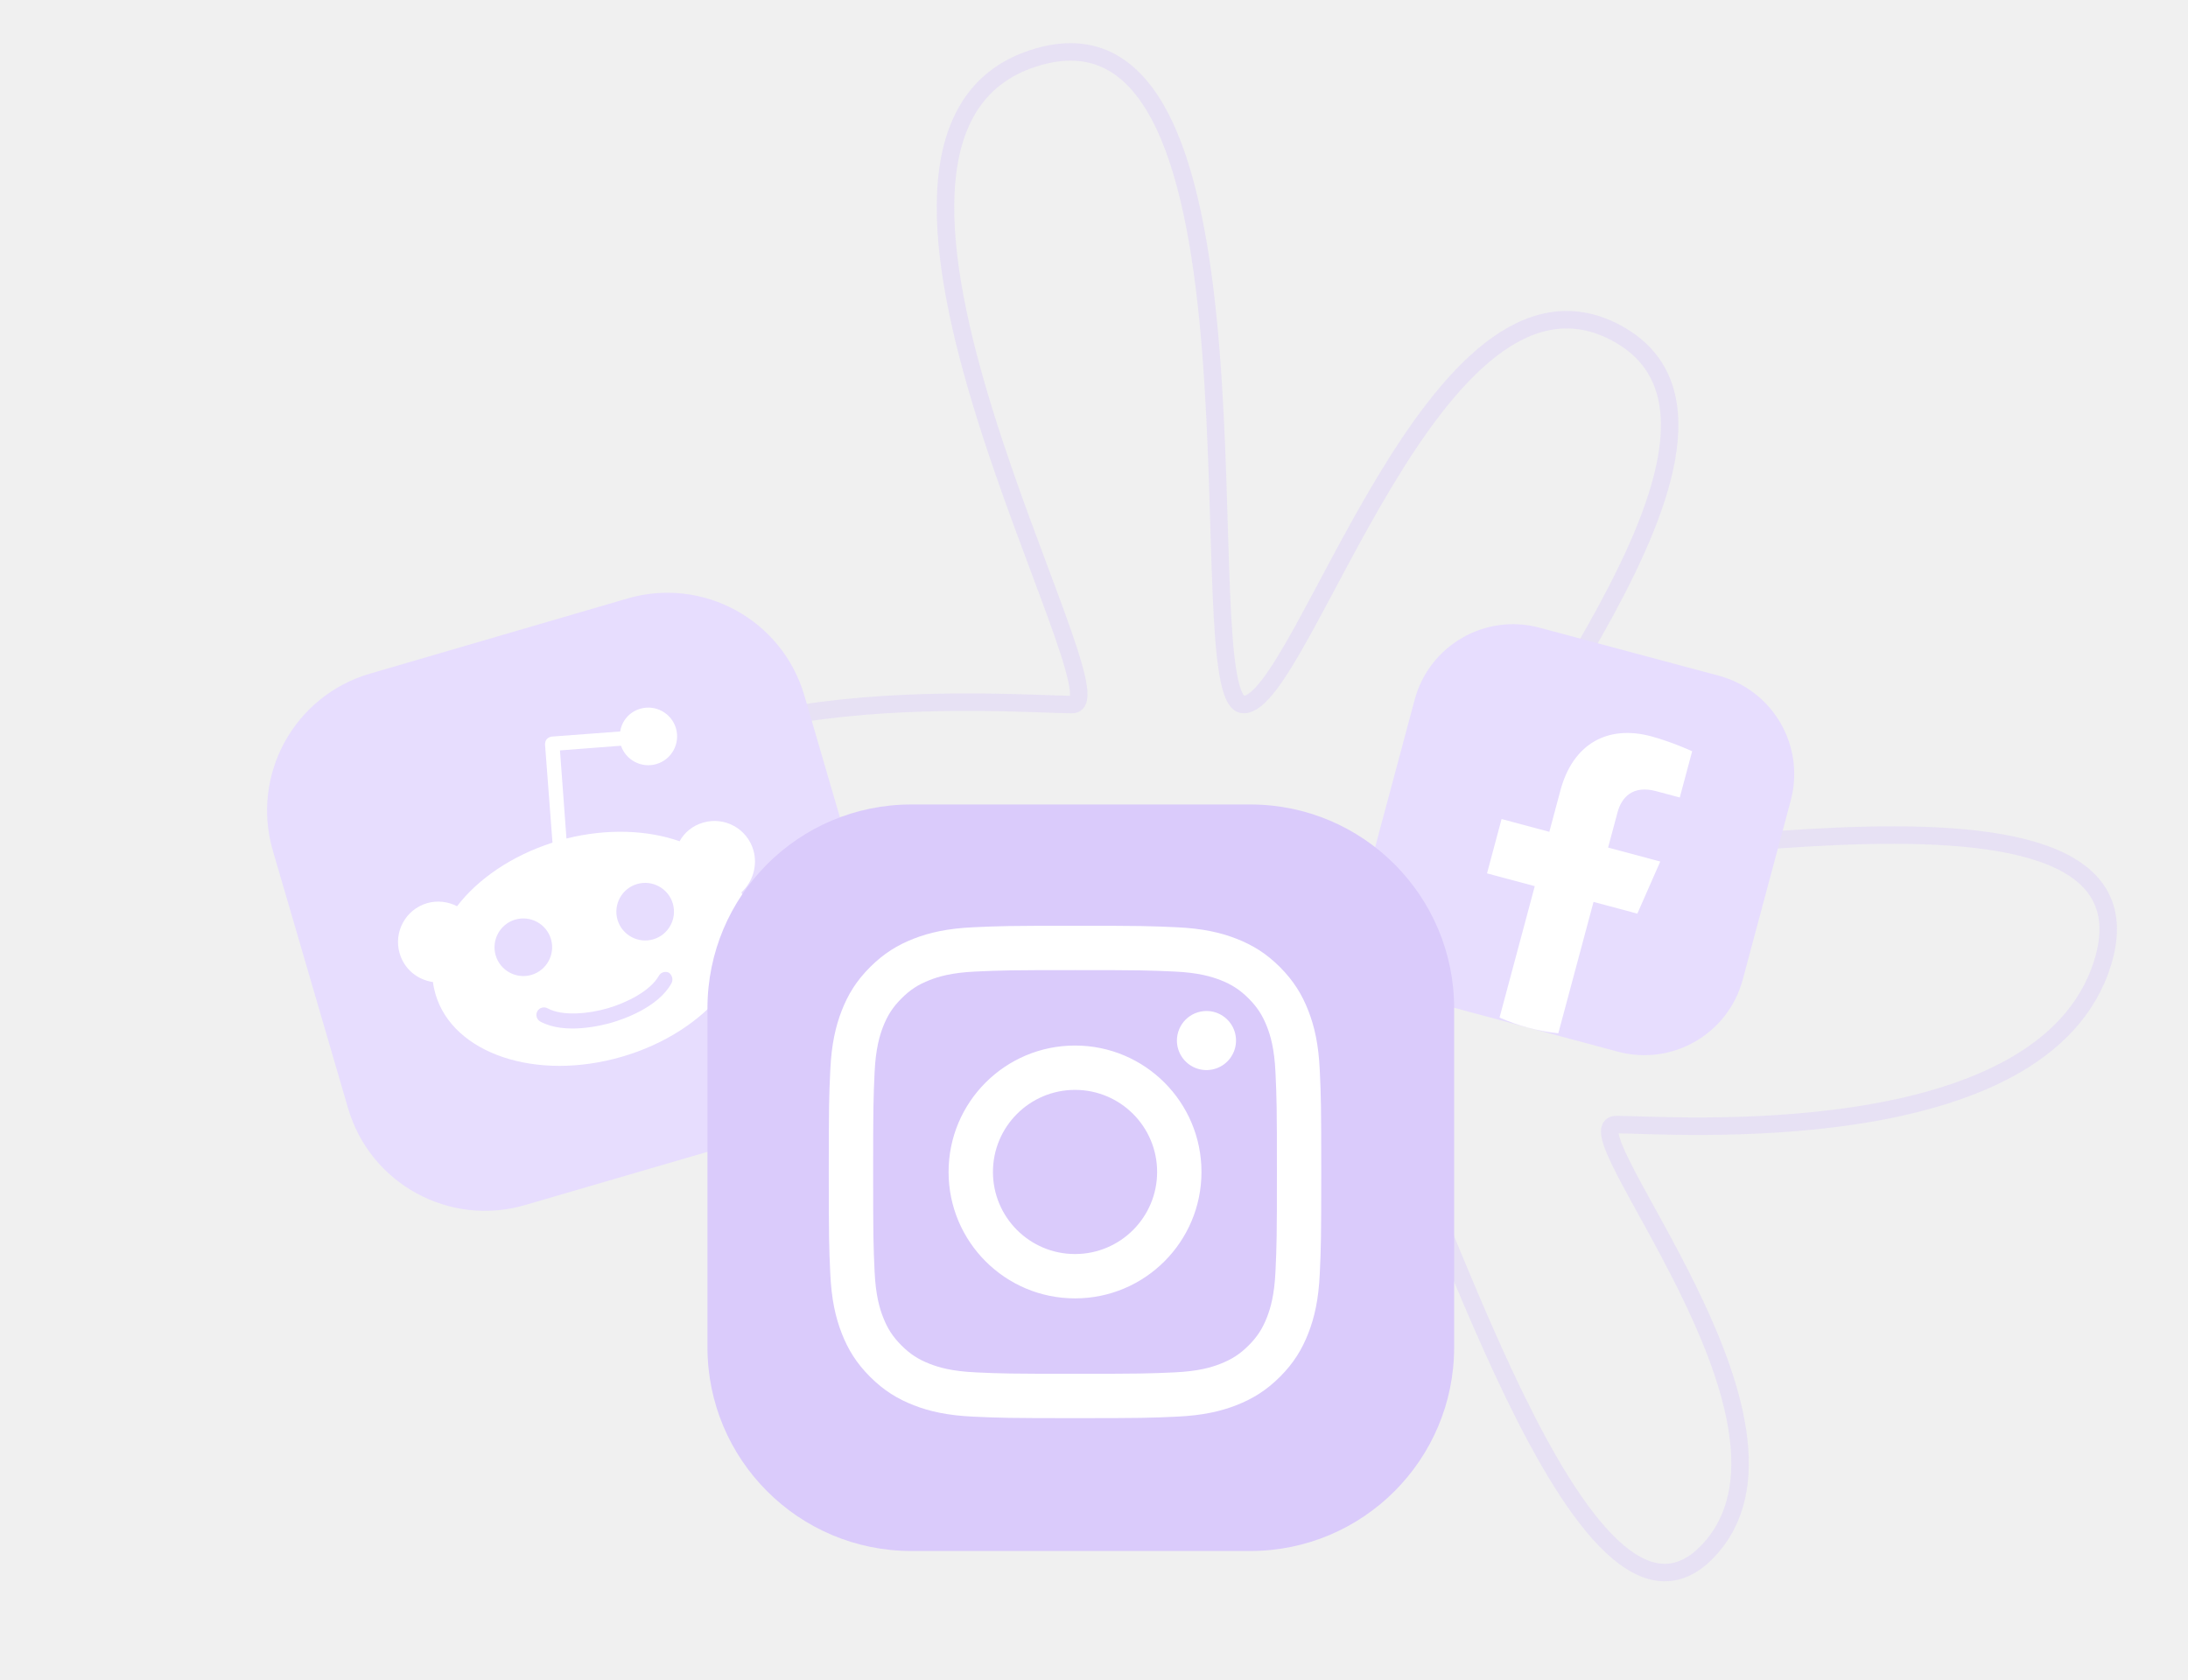
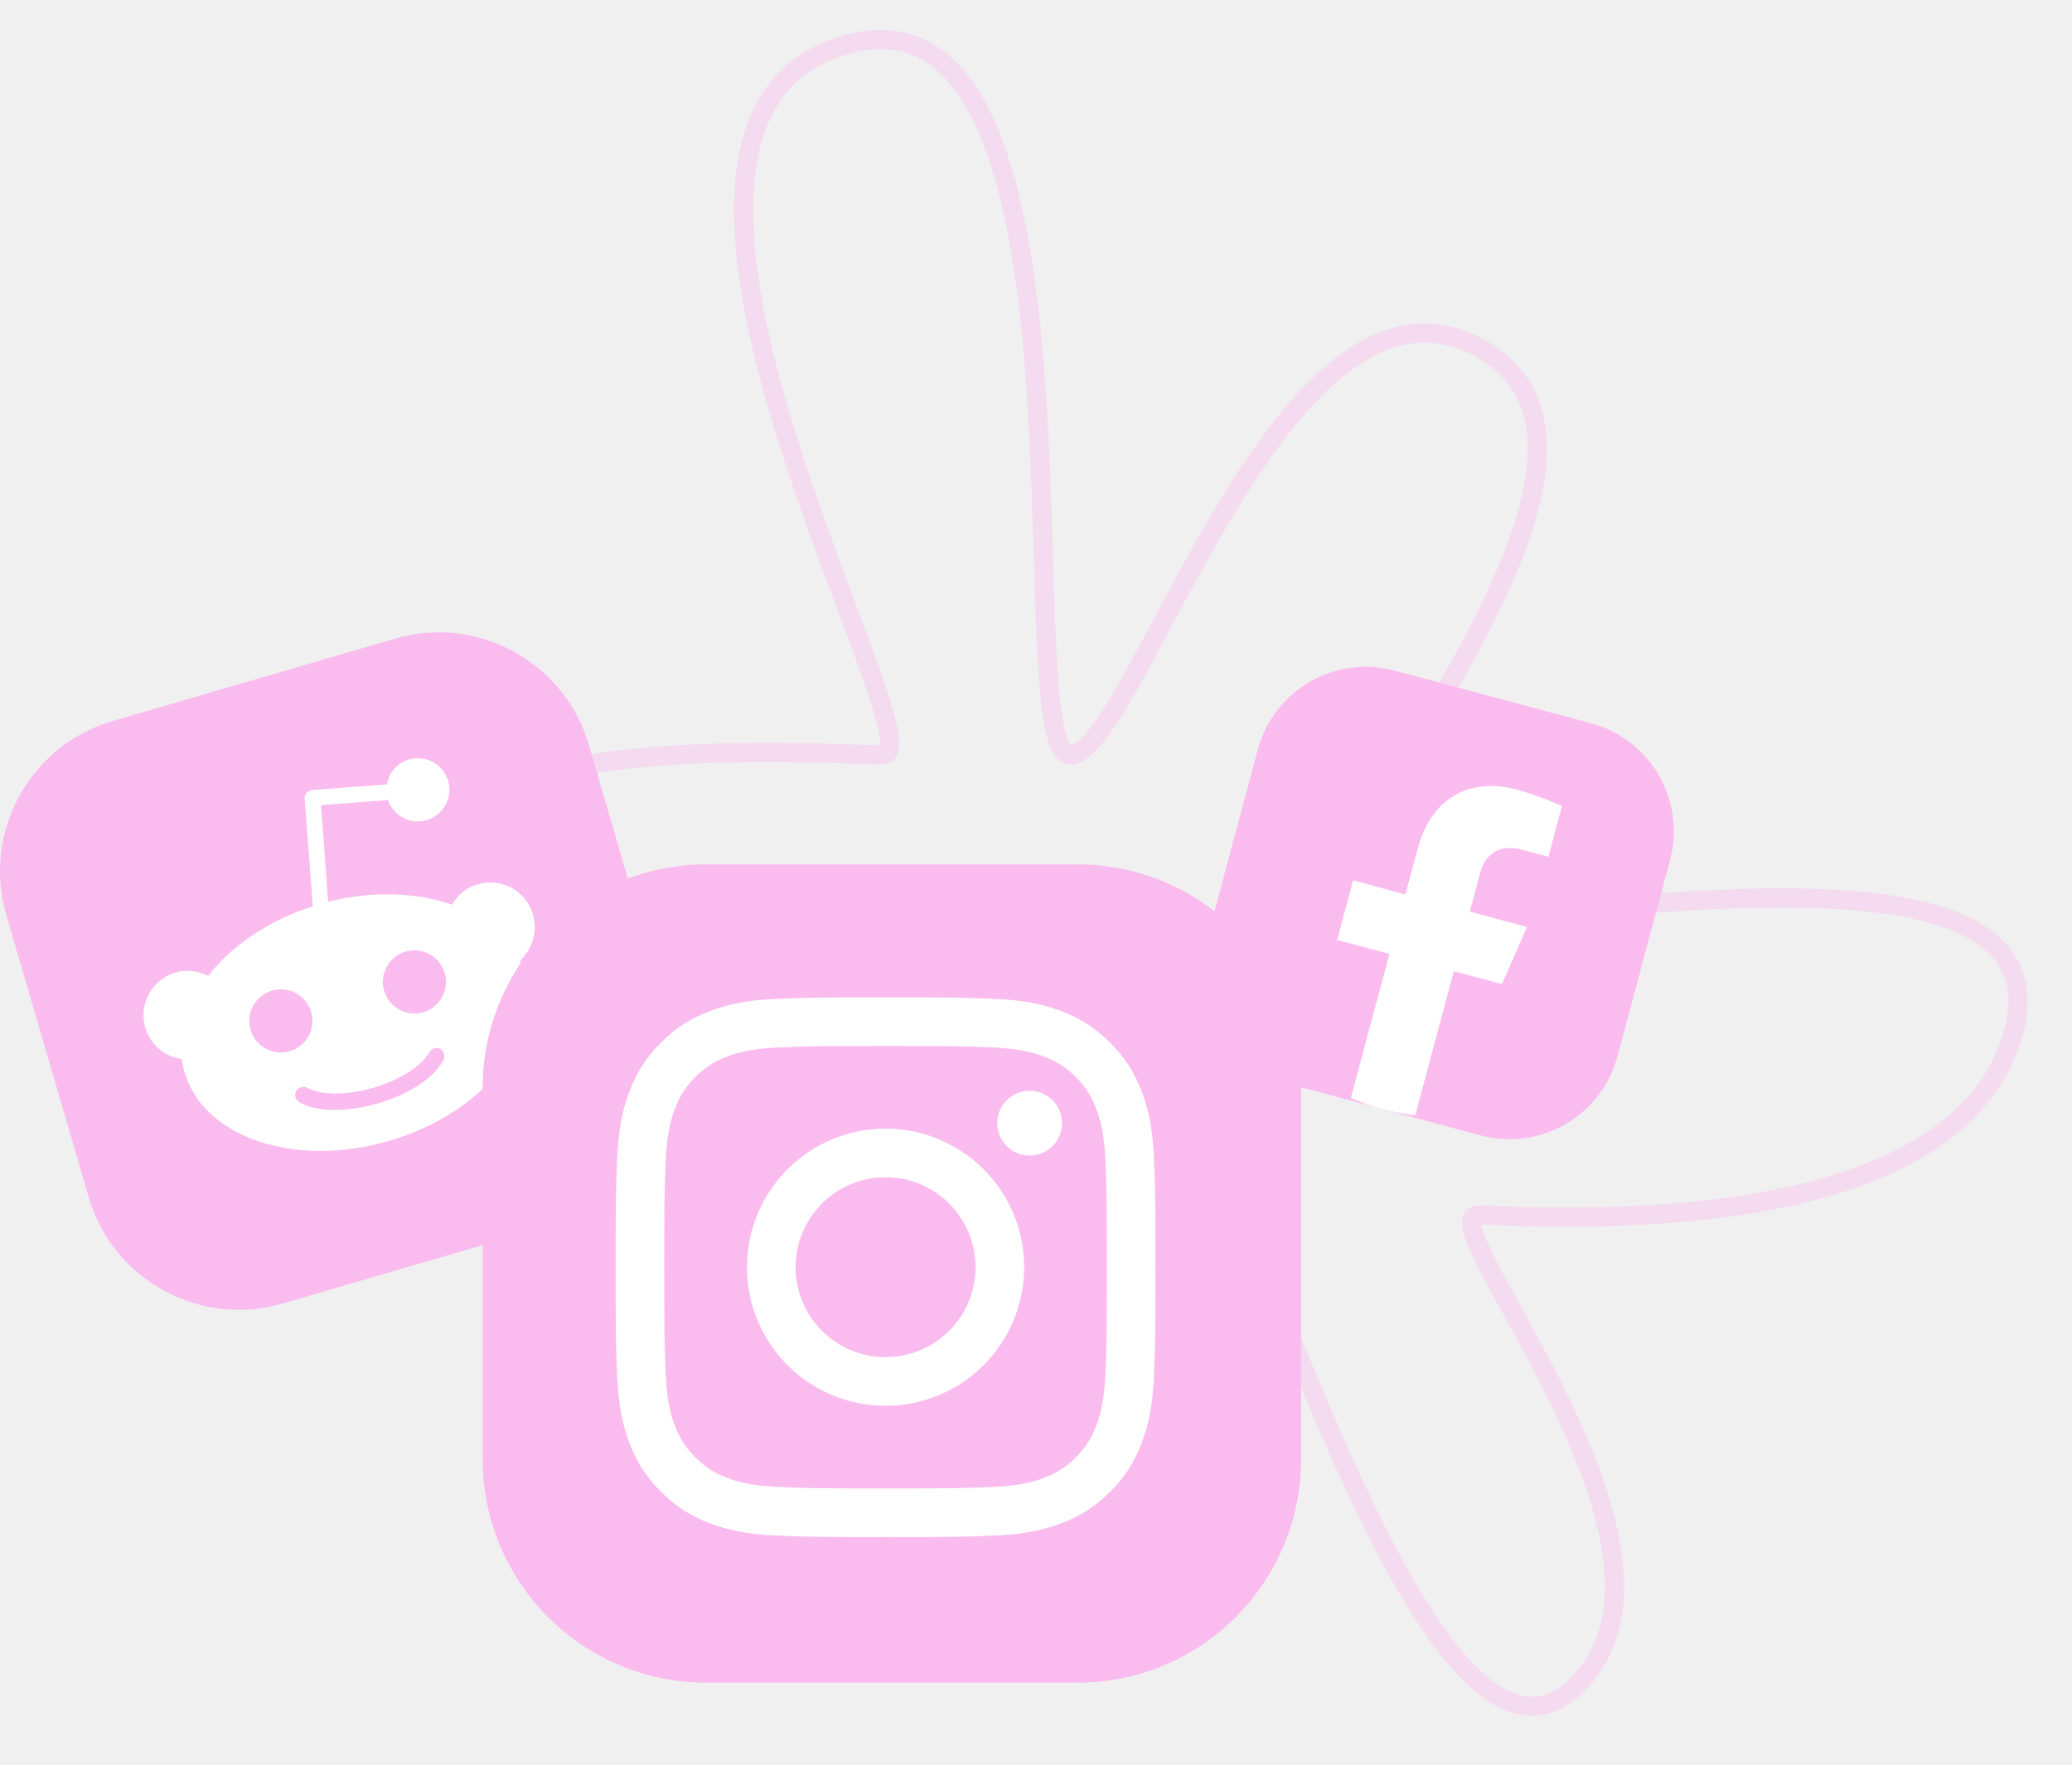
- <svg xmlns="http://www.w3.org/2000/svg" width="125" height="96" viewBox="0 0 125 96" fill="none">
-   <path d="M71.052 40.26C67.67 40.26 73.437 -1.364 59.017 3.336C45.308 7.805 64.478 40.26 61.257 40.26C58.035 40.26 35.521 38.391 34.022 48.568C32.348 59.934 61.842 53.572 62.721 55.03C63.599 56.488 51.14 73.749 59.017 79.03C67.178 84.501 77.599 64.261 79.384 64.261C81.17 64.261 90.399 97.419 97.9 88.261C103.996 80.819 89.464 64.261 92.345 64.261C95.226 64.261 116.722 65.943 120.118 55.03C124.269 41.693 87.173 51.217 84.939 48.568C82.705 45.92 102.82 24.661 92.345 19.029C82.003 13.468 74.434 40.26 71.052 40.26Z" stroke="#DACBFB" stroke-opacity="0.4" stroke-linecap="round" />
-   <rect x="13.302" y="40.781" width="31.633" height="31.633" rx="8.151" transform="rotate(-16.275 13.3018 40.7812)" fill="#E7DDFE" />
-   <path d="M43.039 48.577C42.681 47.351 41.396 46.647 40.171 47.005C39.567 47.181 39.102 47.568 38.825 48.072C37 47.43 34.697 47.331 32.362 47.916L31.991 42.88L35.478 42.613C35.757 43.437 36.647 43.91 37.499 43.661C38.369 43.407 38.872 42.489 38.618 41.619C38.364 40.749 37.446 40.246 36.576 40.5C35.955 40.682 35.526 41.192 35.432 41.798L31.529 42.09C31.417 42.103 31.315 42.152 31.242 42.231C31.169 42.31 31.142 42.414 31.137 42.531L31.563 48.15C29.222 48.91 27.311 50.22 26.111 51.784C25.611 51.525 24.988 51.438 24.402 51.609C23.177 51.966 22.473 53.251 22.831 54.476C23.095 55.382 23.851 55.99 24.736 56.117C24.762 56.34 24.812 56.577 24.879 56.807C25.875 60.217 30.638 61.813 35.539 60.382C40.44 58.951 43.597 55.043 42.601 51.633C42.534 51.403 42.454 51.195 42.356 50.992C42.981 50.424 43.303 49.482 43.039 48.577ZM28.317 54.59C28.063 53.719 28.566 52.802 29.436 52.548C30.306 52.294 31.224 52.797 31.478 53.667C31.732 54.537 31.229 55.455 30.359 55.709C29.489 55.963 28.571 55.46 28.317 54.59ZM38.361 56.186C37.594 57.585 35.555 58.258 34.951 58.434C34.348 58.61 32.244 59.128 30.867 58.374C30.661 58.261 30.583 57.994 30.696 57.788C30.81 57.581 31.076 57.504 31.282 57.617C32.154 58.094 33.683 57.918 34.731 57.612C35.778 57.306 37.144 56.638 37.64 55.761C37.753 55.554 38.019 55.477 38.226 55.59C38.402 55.731 38.474 55.98 38.361 56.186ZM37.32 53.676C36.45 53.93 35.532 53.427 35.278 52.557C35.024 51.687 35.527 50.77 36.397 50.516C37.267 50.261 38.185 50.764 38.439 51.635C38.693 52.505 38.19 53.422 37.32 53.676Z" fill="white" />
-   <rect x="82.326" y="34.36" width="22.244" height="22.244" rx="5.822" transform="rotate(15 82.3262 34.3604)" fill="#E7DDFE" />
-   <path d="M93.541 52.208L94.85 49.231L91.87 48.432L92.41 46.418C92.637 45.568 93.275 44.851 94.609 45.208L95.965 45.571L96.673 42.928C96.673 42.928 95.5 42.388 94.325 42.073C91.87 41.416 89.868 42.474 89.147 45.166L88.513 47.533L85.785 46.802L84.953 49.907L87.681 50.638L85.669 58.146C86.194 58.379 86.742 58.573 87.313 58.726C87.883 58.879 88.455 58.985 89.026 59.045L91.038 51.538L93.541 52.208Z" fill="white" />
-   <rect x="40.417" y="45.97" width="42.658" height="42.658" rx="11.644" fill="#DACBFB" />
-   <path d="M56.727 66.969C56.727 64.379 58.826 62.279 61.416 62.279C64.006 62.279 66.106 64.379 66.106 66.969C66.106 69.559 64.006 71.659 61.416 71.659C58.826 71.659 56.727 69.559 56.727 66.969ZM54.192 66.969C54.192 70.959 57.426 74.193 61.416 74.193C65.406 74.193 68.64 70.959 68.64 66.969C68.64 62.979 65.406 59.745 61.416 59.745C57.426 59.745 54.192 62.979 54.192 66.969M67.237 59.459C67.237 59.793 67.336 60.119 67.522 60.397C67.707 60.675 67.971 60.891 68.279 61.019C68.588 61.147 68.927 61.18 69.254 61.115C69.582 61.05 69.883 60.89 70.119 60.654C70.355 60.418 70.516 60.117 70.581 59.789C70.647 59.462 70.613 59.123 70.486 58.814C70.358 58.505 70.142 58.242 69.864 58.056C69.587 57.87 69.26 57.771 68.926 57.771H68.926C68.478 57.772 68.049 57.949 67.732 58.266C67.416 58.582 67.238 59.011 67.237 59.459ZM55.732 78.42C54.361 78.358 53.615 78.129 53.12 77.936C52.463 77.681 51.994 77.376 51.502 76.884C51.009 76.392 50.704 75.924 50.449 75.267C50.256 74.772 50.028 74.026 49.965 72.654C49.897 71.172 49.883 70.726 49.883 66.969C49.883 63.212 49.898 62.768 49.965 61.284C50.028 59.912 50.258 59.168 50.449 58.672C50.705 58.015 51.01 57.546 51.502 57.053C51.994 56.561 52.462 56.256 53.12 56.001C53.615 55.808 54.361 55.58 55.732 55.517C57.215 55.449 57.661 55.435 61.416 55.435C65.171 55.435 65.617 55.45 67.101 55.517C68.473 55.58 69.217 55.81 69.713 56.001C70.37 56.256 70.839 56.562 71.332 57.054C71.824 57.546 72.128 58.015 72.384 58.672C72.577 59.167 72.806 59.913 72.868 61.284C72.936 62.768 72.95 63.213 72.95 66.969C72.95 70.726 72.936 71.171 72.868 72.655C72.805 74.026 72.576 74.772 72.384 75.267C72.128 75.924 71.824 76.393 71.332 76.884C70.84 77.376 70.37 77.681 69.713 77.936C69.218 78.13 68.473 78.358 67.101 78.421C65.618 78.489 65.173 78.502 61.416 78.502C57.659 78.502 57.215 78.489 55.732 78.421M55.616 52.986C54.118 53.054 53.095 53.292 52.201 53.639C51.276 53.999 50.492 54.48 49.709 55.262C48.926 56.044 48.445 56.828 48.086 57.754C47.739 58.649 47.501 59.671 47.433 61.169C47.364 62.669 47.348 63.149 47.348 66.969C47.348 70.79 47.364 71.269 47.433 72.769C47.501 74.267 47.739 75.29 48.086 76.184C48.445 77.109 48.926 77.894 49.709 78.676C50.492 79.457 51.275 79.938 52.201 80.299C53.096 80.646 54.118 80.884 55.616 80.952C57.117 81.02 57.595 81.037 61.416 81.037C65.236 81.037 65.716 81.021 67.216 80.952C68.713 80.884 69.736 80.646 70.63 80.299C71.555 79.938 72.34 79.458 73.123 78.676C73.906 77.894 74.385 77.109 74.745 76.184C75.093 75.29 75.332 74.267 75.399 72.769C75.467 71.268 75.483 70.79 75.483 66.969C75.483 63.149 75.467 62.669 75.399 61.169C75.331 59.671 75.093 58.648 74.745 57.754C74.385 56.829 73.904 56.045 73.123 55.262C72.341 54.479 71.555 53.999 70.632 53.639C69.736 53.292 68.713 53.053 67.217 52.986C65.717 52.917 65.237 52.901 61.417 52.901C57.598 52.901 57.117 52.917 55.616 52.986" fill="white" />
+ <svg xmlns="http://www.w3.org/2000/svg" width="100%" height="100%" viewBox="0 0 108 92" version="1.1" xml:space="preserve" style="fill-rule:evenodd;clip-rule:evenodd;stroke-linecap:round;">
+   <g transform="matrix(1,0,0,1,-15.25782,-0.904758)">
+     <path d="M71.052,40.26C67.67,40.26 73.437,-1.364 59.017,3.336C45.308,7.805 64.478,40.26 61.257,40.26C58.035,40.26 35.521,38.391 34.022,48.568C32.348,59.934 61.842,53.572 62.721,55.03C63.599,56.488 51.14,73.749 59.017,79.03C67.178,84.501 77.599,64.261 79.384,64.261C81.17,64.261 90.399,97.419 97.9,88.261C103.996,80.819 89.464,64.261 92.345,64.261C95.226,64.261 116.722,65.943 120.118,55.03C124.269,41.693 87.173,51.217 84.939,48.568C82.705,45.92 102.82,24.661 92.345,19.029C82.003,13.468 74.434,40.26 71.052,40.26Z" style="fill:none;fill-rule:nonzero;stroke:rgb(250,188,238);stroke-opacity:0.4;stroke-width:1px;" />
+     <g transform="matrix(0.959928,-0.280248,0.280248,0.959928,-10.89581,5.361999)">
+       <path d="M44.935,48.932L44.935,64.263C44.935,68.762 41.282,72.414 36.784,72.414L21.453,72.414C16.954,72.414 13.302,68.762 13.302,64.263L13.302,48.932C13.302,44.433 16.954,40.781 21.453,40.781L36.784,40.781C41.282,40.781 44.935,44.433 44.935,48.932Z" style="fill:rgb(250,188,238);" />
+     </g>
+     <path d="M43.039,48.577C42.681,47.351 41.396,46.647 40.171,47.005C39.567,47.181 39.102,47.568 38.825,48.072C37,47.43 34.697,47.331 32.362,47.916L31.991,42.88L35.478,42.613C35.757,43.437 36.647,43.91 37.499,43.661C38.369,43.407 38.872,42.489 38.618,41.619C38.364,40.749 37.446,40.246 36.576,40.5C35.955,40.682 35.526,41.192 35.432,41.798L31.529,42.09C31.417,42.103 31.315,42.152 31.242,42.231C31.169,42.31 31.142,42.414 31.137,42.531L31.563,48.15C29.222,48.91 27.311,50.22 26.111,51.784C25.611,51.525 24.988,51.438 24.402,51.609C23.177,51.966 22.473,53.251 22.831,54.476C23.095,55.382 23.851,55.99 24.736,56.117C24.762,56.34 24.812,56.577 24.879,56.807C25.875,60.217 30.638,61.813 35.539,60.382C40.44,58.951 43.597,55.043 42.601,51.633C42.534,51.403 42.454,51.195 42.356,50.992C42.981,50.424 43.303,49.482 43.039,48.577ZM28.317,54.59C28.063,53.719 28.566,52.802 29.436,52.548C30.306,52.294 31.224,52.797 31.478,53.667C31.732,54.537 31.229,55.455 30.359,55.709C29.489,55.963 28.571,55.46 28.317,54.59ZM38.361,56.186C37.594,57.585 35.555,58.258 34.951,58.434C34.348,58.61 32.244,59.128 30.867,58.374C30.661,58.261 30.583,57.994 30.696,57.788C30.81,57.581 31.076,57.504 31.282,57.617C32.154,58.094 33.683,57.918 34.731,57.612C35.778,57.306 37.144,56.638 37.64,55.761C37.753,55.554 38.019,55.477 38.226,55.59C38.402,55.731 38.474,55.98 38.361,56.186ZM37.32,53.676C36.45,53.93 35.532,53.427 35.278,52.557C35.024,51.687 35.527,50.77 36.397,50.516C37.267,50.261 38.185,50.764 38.439,51.635C38.693,52.505 38.19,53.422 37.32,53.676Z" style="fill:white;fill-rule:nonzero;" />
+     <g transform="matrix(0.965926,0.258819,-0.258819,0.965926,11.69832,-20.13679)">
+       <path d="M104.571,40.182L104.571,50.783C104.571,53.996 101.962,56.605 98.749,56.605L88.148,56.605C84.935,56.605 82.326,53.996 82.326,50.783L82.326,40.182C82.326,36.969 84.935,34.36 88.148,34.36L98.749,34.36C101.962,34.36 104.571,36.969 104.571,40.182Z" style="fill:rgb(250,188,238);" />
+     </g>
+     <path d="M93.541,52.208L94.85,49.231L91.87,48.432L92.41,46.418C92.637,45.568 93.275,44.851 94.609,45.208L95.965,45.571L96.673,42.928C96.673,42.928 95.5,42.388 94.325,42.073C91.87,41.416 89.868,42.474 89.147,45.166L88.513,47.533L85.785,46.802L84.953,49.907L87.681,50.638L85.669,58.146C86.194,58.379 86.742,58.573 87.313,58.726C87.883,58.879 88.455,58.985 89.026,59.045L91.038,51.538L93.541,52.208Z" style="fill:white;fill-rule:nonzero;" />
+     <path d="M83.075,57.614L83.075,76.983C83.075,83.41 77.857,88.627 71.431,88.627L52.061,88.627C45.634,88.627 40.417,83.41 40.417,76.983L40.417,57.614C40.417,51.187 45.634,45.97 52.061,45.97L71.431,45.97C77.857,45.97 83.075,51.187 83.075,57.614Z" style="fill:rgb(250,188,238);" />
+     <path d="M56.727,66.969C56.727,64.379 58.826,62.279 61.416,62.279C64.006,62.279 66.106,64.379 66.106,66.969C66.106,69.559 64.006,71.659 61.416,71.659C58.826,71.659 56.727,69.559 56.727,66.969ZM54.192,66.969C54.192,70.959 57.426,74.193 61.416,74.193C65.406,74.193 68.64,70.959 68.64,66.969C68.64,62.979 65.406,59.745 61.416,59.745C57.426,59.745 54.192,62.979 54.192,66.969M67.237,59.459C67.237,59.793 67.336,60.119 67.522,60.397C67.707,60.675 67.971,60.891 68.279,61.019C68.588,61.147 68.927,61.18 69.254,61.115C69.582,61.05 69.883,60.89 70.119,60.654C70.355,60.418 70.516,60.117 70.581,59.789C70.647,59.462 70.613,59.123 70.486,58.814C70.358,58.505 70.142,58.242 69.864,58.056C69.587,57.87 69.26,57.771 68.926,57.771L68.926,57.771C68.478,57.772 68.049,57.949 67.732,58.266C67.416,58.582 67.238,59.011 67.237,59.459ZM55.732,78.42C54.361,78.358 53.615,78.129 53.12,77.936C52.463,77.681 51.994,77.376 51.502,76.884C51.009,76.392 50.704,75.924 50.449,75.267C50.256,74.772 50.028,74.026 49.965,72.654C49.897,71.172 49.883,70.726 49.883,66.969C49.883,63.212 49.898,62.768 49.965,61.284C50.028,59.912 50.258,59.168 50.449,58.672C50.705,58.015 51.01,57.546 51.502,57.053C51.994,56.561 52.462,56.256 53.12,56.001C53.615,55.808 54.361,55.58 55.732,55.517C57.215,55.449 57.661,55.435 61.416,55.435C65.171,55.435 65.617,55.45 67.101,55.517C68.473,55.58 69.217,55.81 69.713,56.001C70.37,56.256 70.839,56.562 71.332,57.054C71.824,57.546 72.128,58.015 72.384,58.672C72.577,59.167 72.806,59.913 72.868,61.284C72.936,62.768 72.95,63.213 72.95,66.969C72.95,70.726 72.936,71.171 72.868,72.655C72.805,74.026 72.576,74.772 72.384,75.267C72.128,75.924 71.824,76.393 71.332,76.884C70.84,77.376 70.37,77.681 69.713,77.936C69.218,78.13 68.473,78.358 67.101,78.421C65.618,78.489 65.173,78.502 61.416,78.502C57.659,78.502 57.215,78.489 55.732,78.421M55.616,52.986C54.118,53.054 53.095,53.292 52.201,53.639C51.276,53.999 50.492,54.48 49.709,55.262C48.926,56.044 48.445,56.828 48.086,57.754C47.739,58.649 47.501,59.671 47.433,61.169C47.364,62.669 47.348,63.149 47.348,66.969C47.348,70.79 47.364,71.269 47.433,72.769C47.501,74.267 47.739,75.29 48.086,76.184C48.445,77.109 48.926,77.894 49.709,78.676C50.492,79.457 51.275,79.938 52.201,80.299C53.096,80.646 54.118,80.884 55.616,80.952C57.117,81.02 57.595,81.037 61.416,81.037C65.236,81.037 65.716,81.021 67.216,80.952C68.713,80.884 69.736,80.646 70.63,80.299C71.555,79.938 72.34,79.458 73.123,78.676C73.906,77.894 74.385,77.109 74.745,76.184C75.093,75.29 75.332,74.267 75.399,72.769C75.467,71.268 75.483,70.79 75.483,66.969C75.483,63.149 75.467,62.669 75.399,61.169C75.331,59.671 75.093,58.648 74.745,57.754C74.385,56.829 73.904,56.045 73.123,55.262C72.341,54.479 71.555,53.999 70.632,53.639C69.736,53.292 68.713,53.053 67.217,52.986C65.717,52.917 65.237,52.901 61.417,52.901C57.598,52.901 57.117,52.917 55.616,52.986" style="fill:white;fill-rule:nonzero;" />
+   </g>
</svg>
